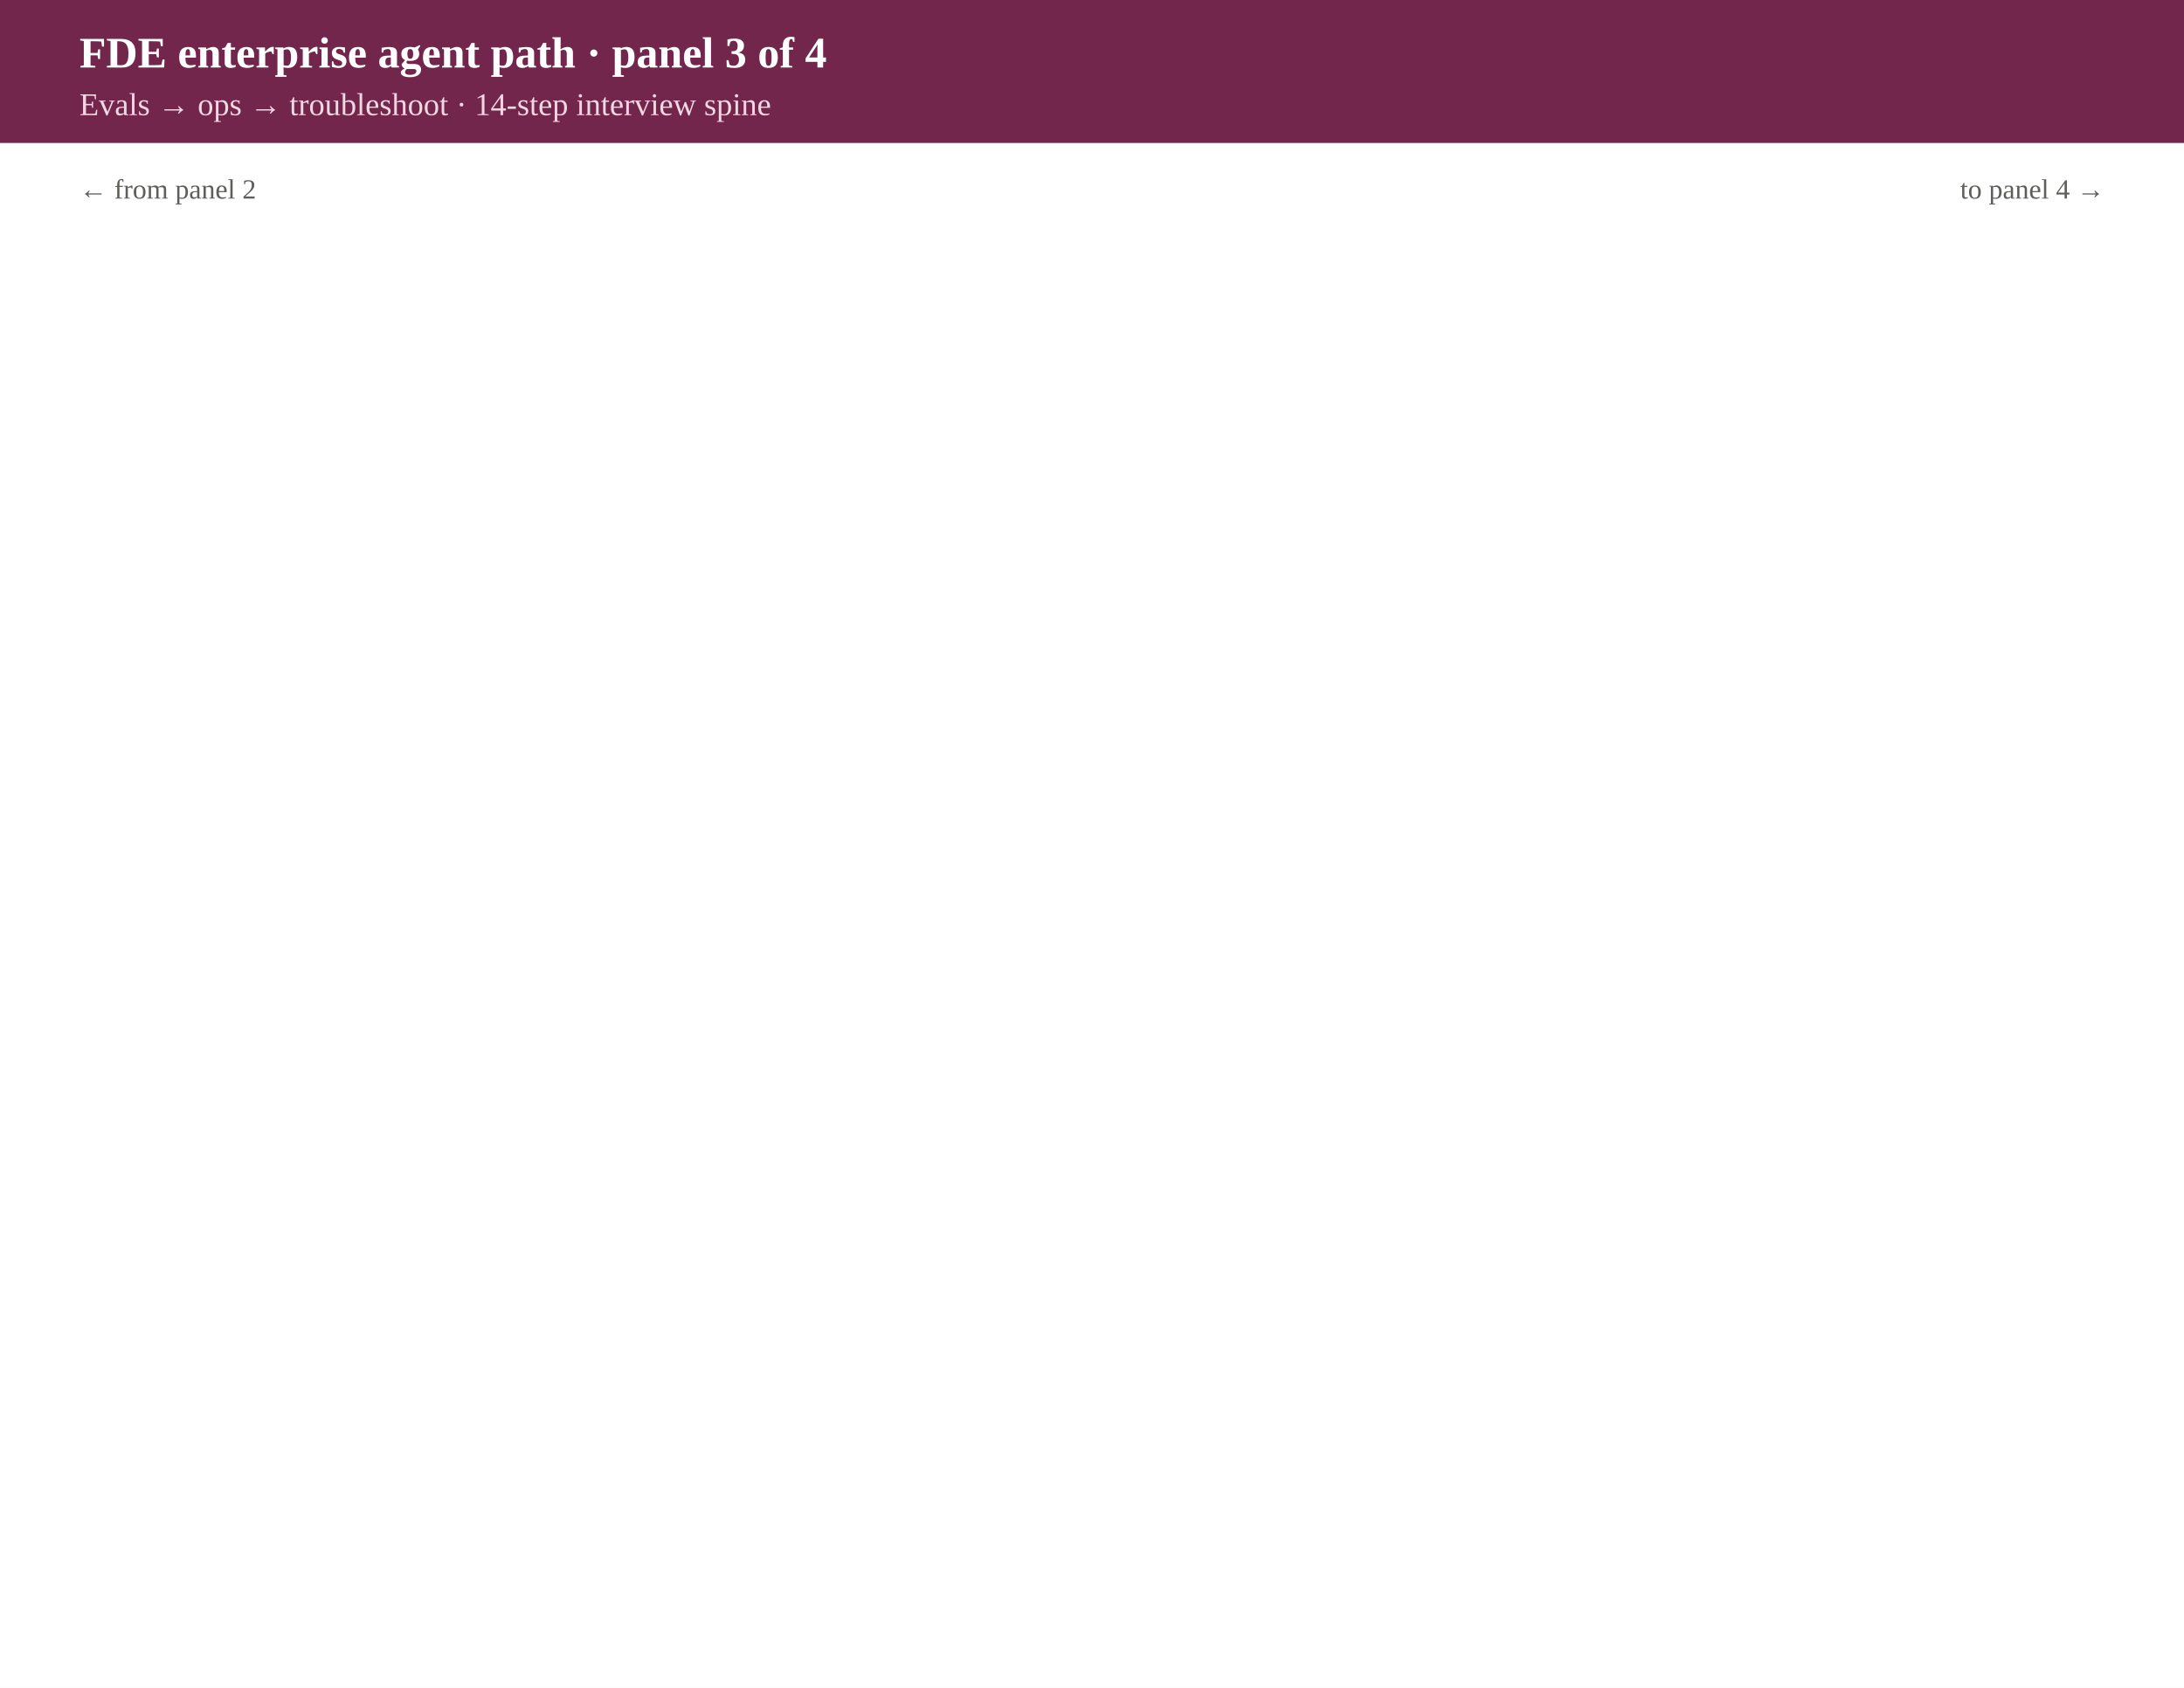
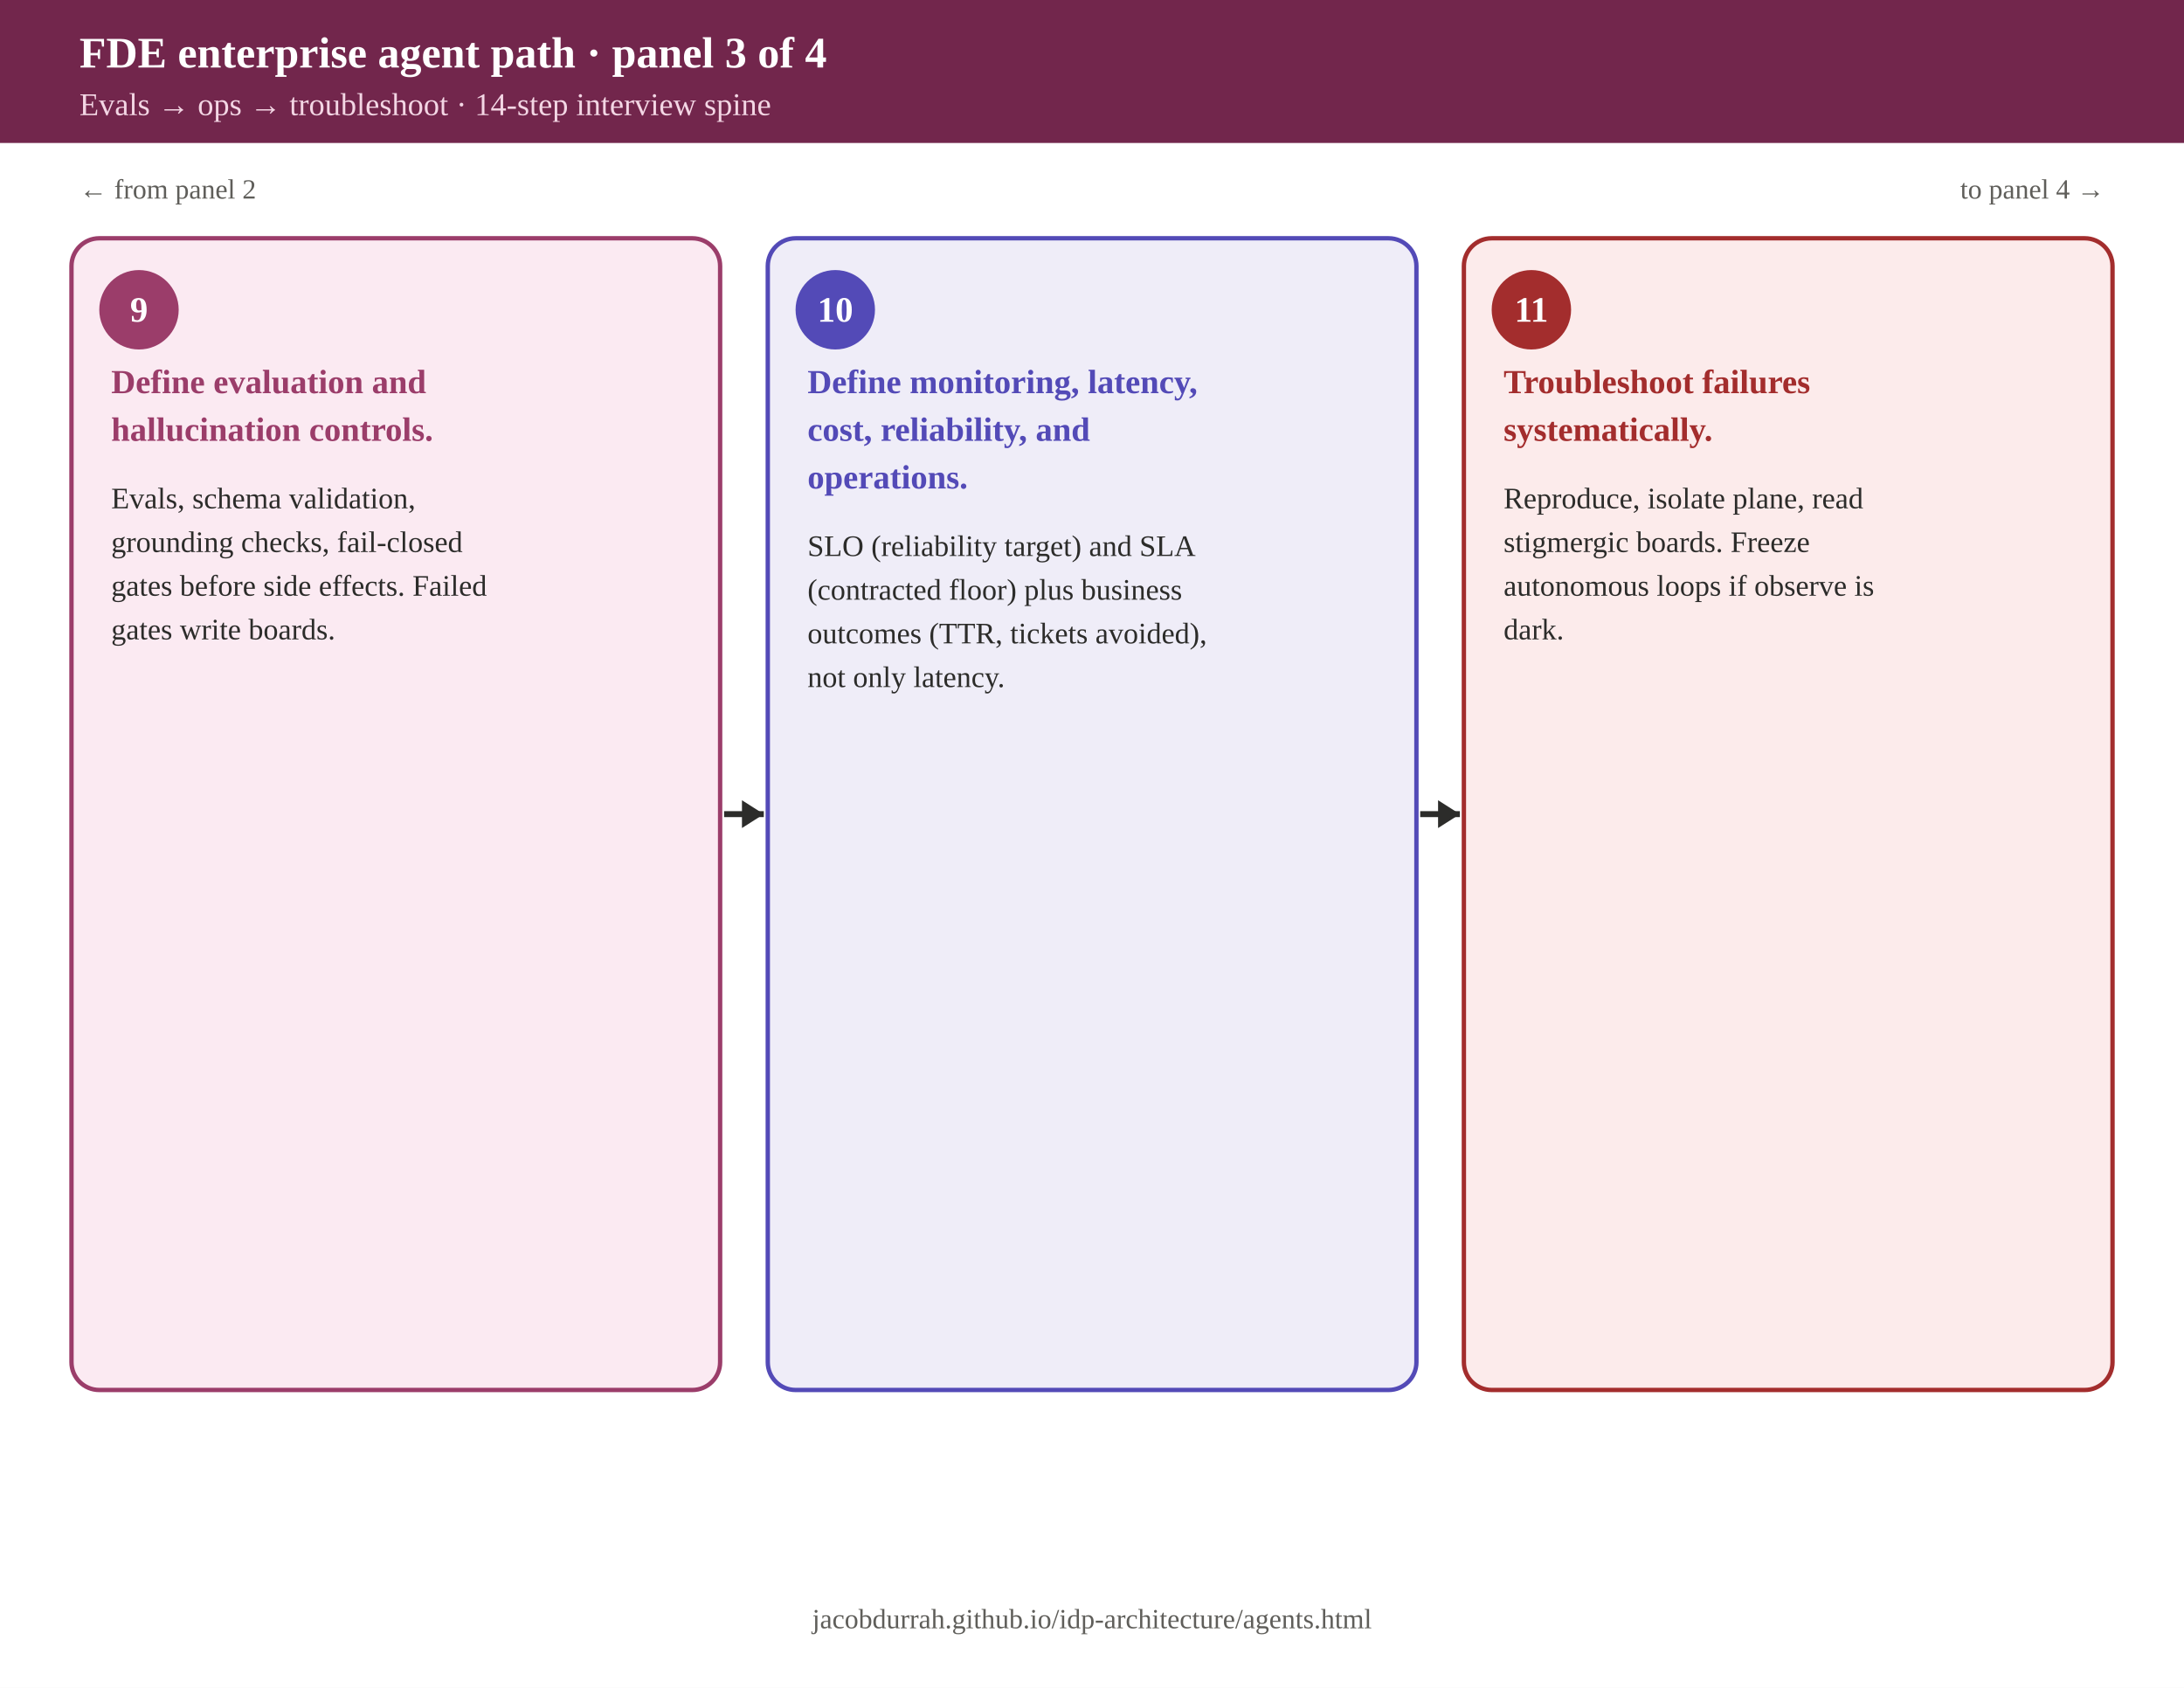
<svg xmlns="http://www.w3.org/2000/svg" viewBox="0 0 1100 850" width="11in" height="8.5in">
  <rect width="1100" height="850" fill="#FFFFFF" />
  <rect x="0" y="0" width="1100" height="72" fill="#72264C" />
  <text x="40" y="34" font-size="22" font-weight="750" fill="#FFFFFF">FDE enterprise agent path · panel 3 of 4</text>
  <text x="40" y="58" font-size="16" font-weight="500" fill="#F3D6E4">Evals → ops → troubleshoot · 14-step interview spine</text>
  <text x="40" y="100" font-size="14" fill="#5F5E5A">← from panel 2</text>
  <text x="1060" y="100" font-size="14" fill="#5F5E5A" text-anchor="end">to panel 4 →</text>
+   <rect x="36" y="120" width="326.7" height="580" rx="14" fill="#FBEAF2" stroke="#9B3D6A" stroke-width="2.2" />
+   <circle cx="70" cy="156" r="20" fill="#9B3D6A" />
+   <text x="70" y="162" text-anchor="middle" font-size="18" font-weight="750" fill="#FFFFFF">9</text>
+   <text x="56" y="198" font-size="17" font-weight="750" fill="#9B3D6A">Define evaluation and</text>
+   <text x="56" y="222" font-size="17" font-weight="750" fill="#9B3D6A">hallucination controls.</text>
+   <text x="56" y="256" font-size="15" font-weight="500" fill="#2C2C2A">Evals, schema validation,</text>
+   <text x="56" y="278" font-size="15" font-weight="500" fill="#2C2C2A">grounding checks, fail-closed</text>
+   <text x="56" y="300" font-size="15" font-weight="500" fill="#2C2C2A">gates before side effects. Failed</text>
+   <text x="56" y="322" font-size="15" font-weight="500" fill="#2C2C2A">gates write boards.</text>
+   <line x1="364.7" y1="410" x2="384.7" y2="410" stroke="#2C2C2A" stroke-width="3" />
+   <polygon points="384.7,410 373.7,403 373.7,417" fill="#2C2C2A" />
+   <rect x="386.7" y="120" width="326.7" height="580" rx="14" fill="#EFEDF8" stroke="#534AB7" stroke-width="2.2" />
+   <circle cx="420.7" cy="156" r="20" fill="#534AB7" />
+   <text x="420.7" y="162" text-anchor="middle" font-size="18" font-weight="750" fill="#FFFFFF">10</text>
+   <text x="406.7" y="198" font-size="17" font-weight="750" fill="#534AB7">Define monitoring, latency,</text>
+   <text x="406.7" y="222" font-size="17" font-weight="750" fill="#534AB7">cost, reliability, and</text>
+   <text x="406.7" y="246" font-size="17" font-weight="750" fill="#534AB7">operations.</text>
+   <text x="406.7" y="280" font-size="15" font-weight="500" fill="#2C2C2A">SLO (reliability target) and SLA</text>
+   <text x="406.7" y="302" font-size="15" font-weight="500" fill="#2C2C2A">(contracted floor) plus business</text>
+   <text x="406.7" y="324" font-size="15" font-weight="500" fill="#2C2C2A">outcomes (TTR, tickets avoided),</text>
+   <text x="406.7" y="346" font-size="15" font-weight="500" fill="#2C2C2A">not only latency.</text>
+   <line x1="715.3" y1="410" x2="735.3" y2="410" stroke="#2C2C2A" stroke-width="3" />
+   <polygon points="735.3,410 724.3,403 724.3,417" fill="#2C2C2A" />
+   <rect x="737.3" y="120" width="326.7" height="580" rx="14" fill="#FCEBEB" stroke="#A32D2D" stroke-width="2.2" />
+   <circle cx="771.3" cy="156" r="20" fill="#A32D2D" />
+   <text x="771.3" y="162" text-anchor="middle" font-size="18" font-weight="750" fill="#FFFFFF">11</text>
+   <text x="757.3" y="198" font-size="17" font-weight="750" fill="#A32D2D">Troubleshoot failures</text>
+   <text x="757.3" y="222" font-size="17" font-weight="750" fill="#A32D2D">systematically.</text>
+   <text x="757.3" y="256" font-size="15" font-weight="500" fill="#2C2C2A">Reproduce, isolate plane, read</text>
+   <text x="757.3" y="278" font-size="15" font-weight="500" fill="#2C2C2A">stigmergic boards. Freeze</text>
+   <text x="757.3" y="300" font-size="15" font-weight="500" fill="#2C2C2A">autonomous loops if observe is</text>
+   <text x="757.3" y="322" font-size="15" font-weight="500" fill="#2C2C2A">dark.</text>
+   <text x="550" y="820" text-anchor="middle" font-size="14" fill="#5F5E5A">jacobdurrah.github.io/idp-architecture/agents.html</text>
</svg>
